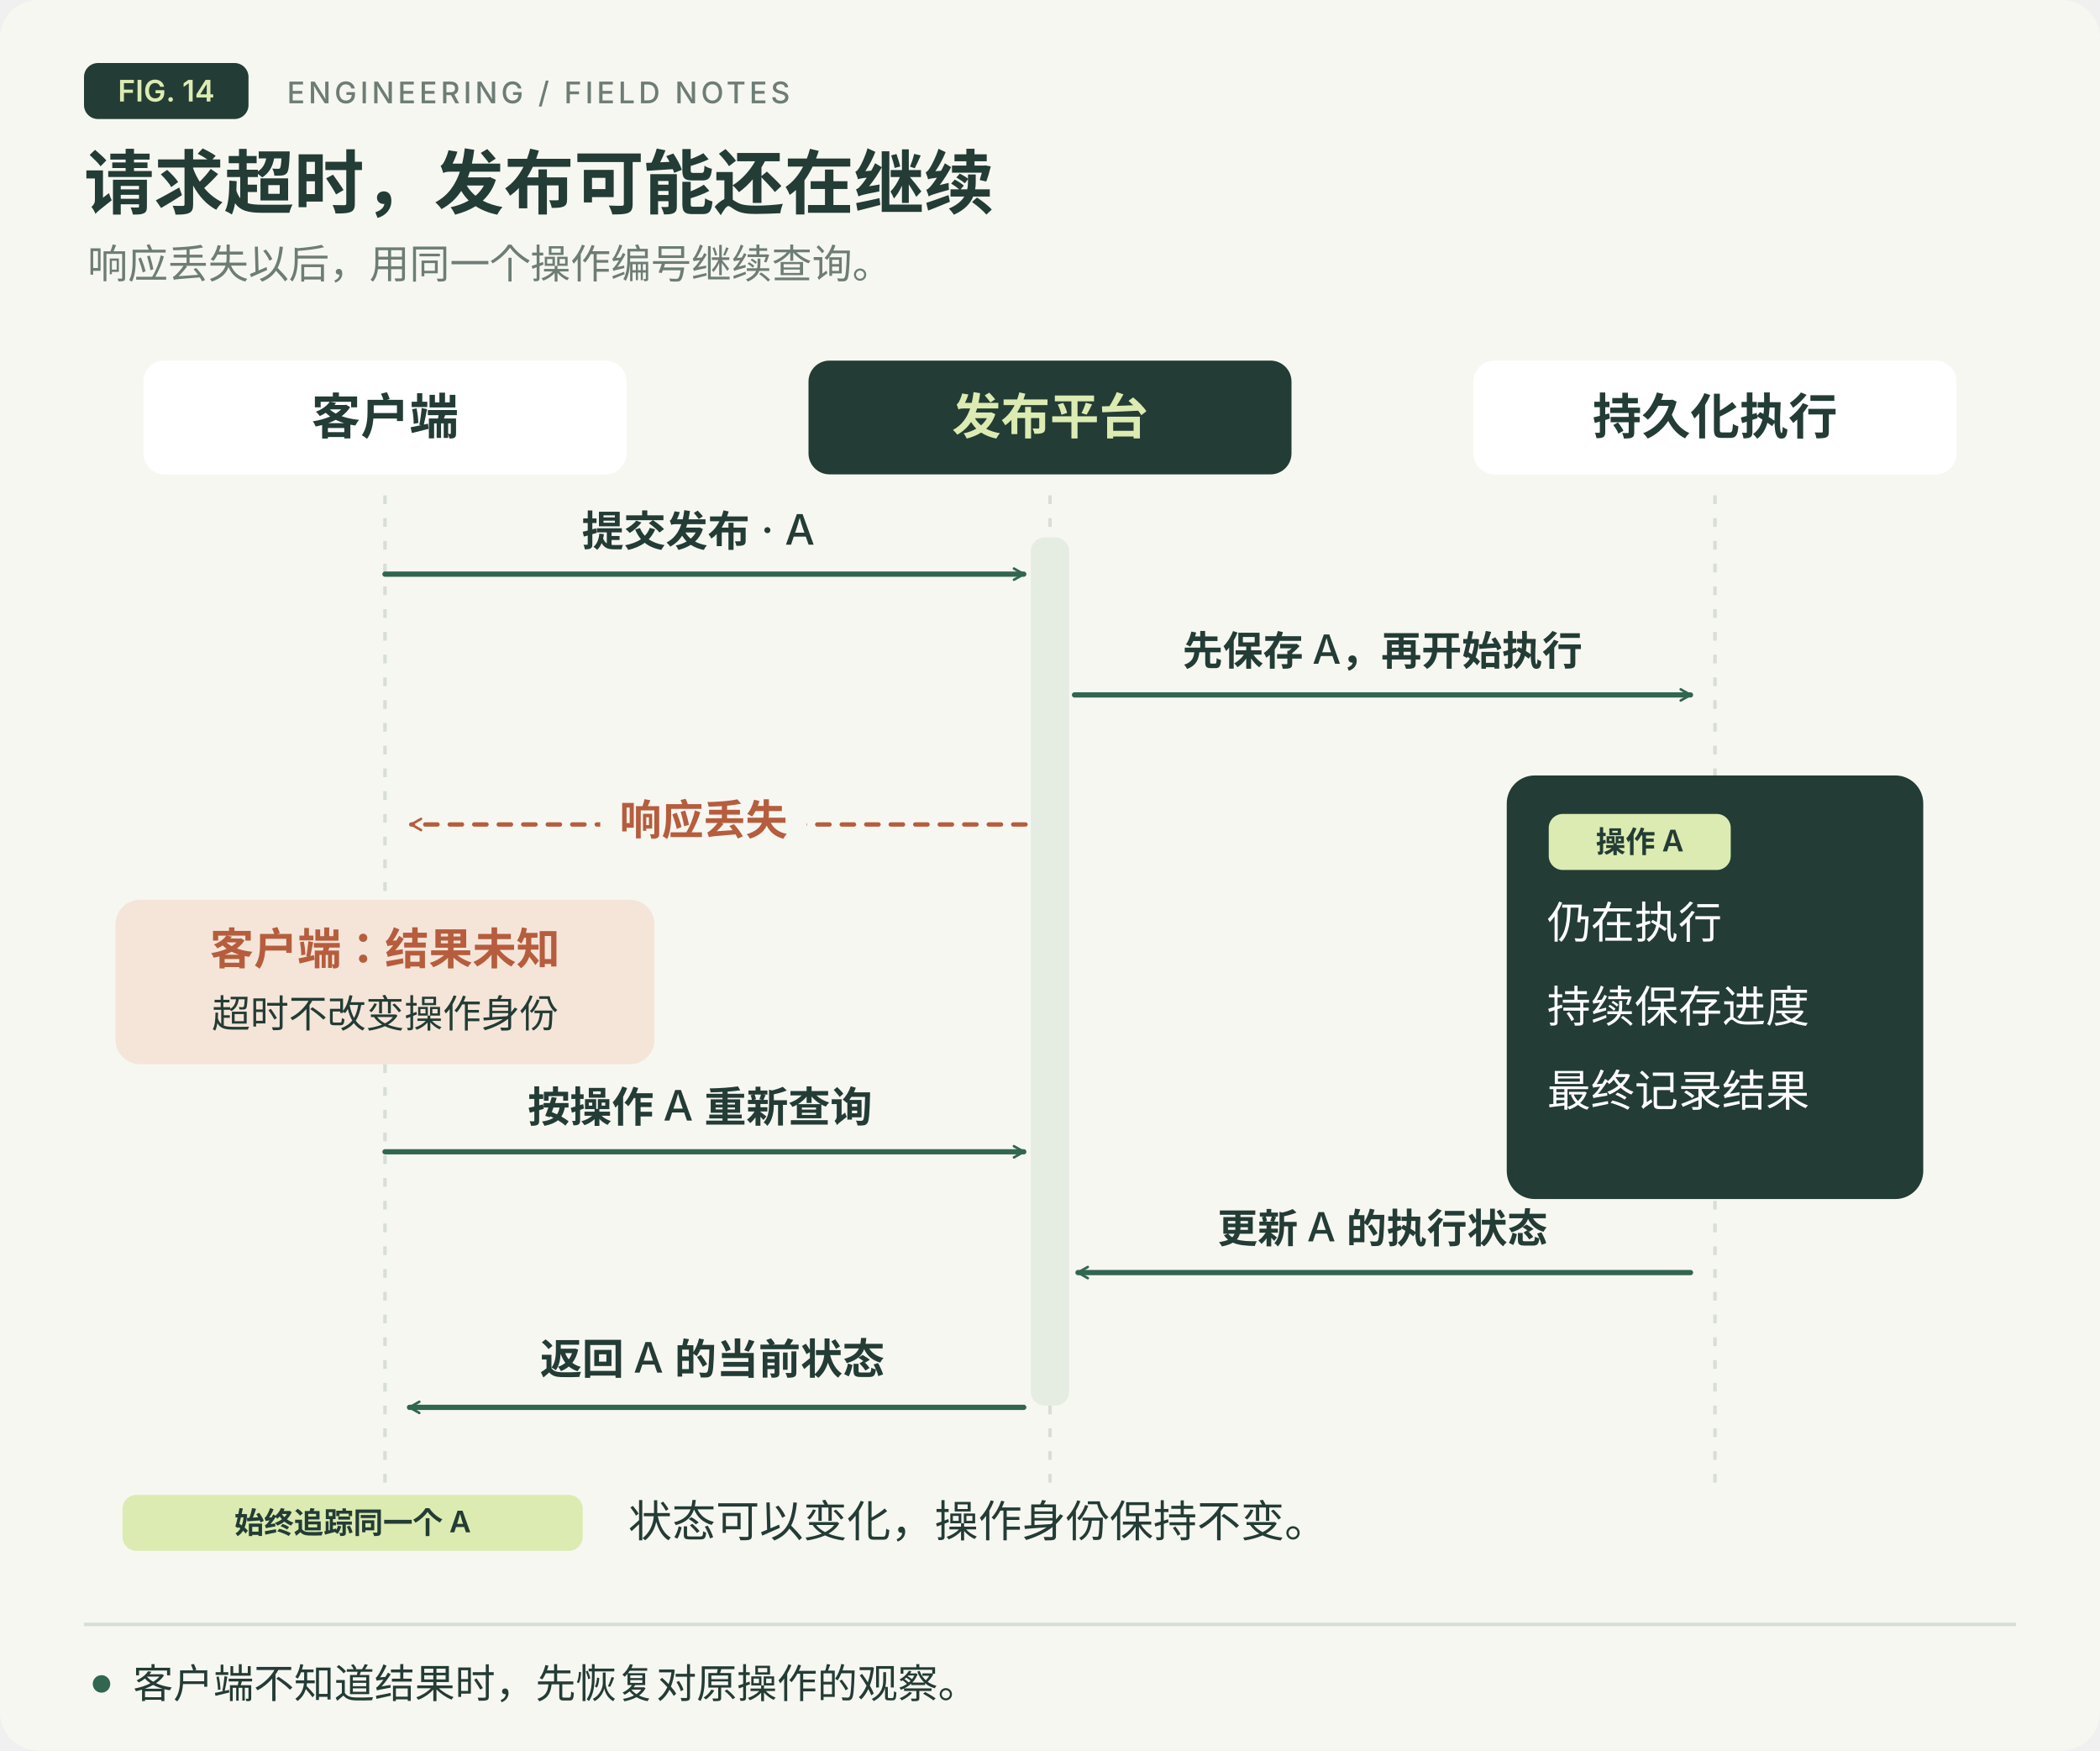
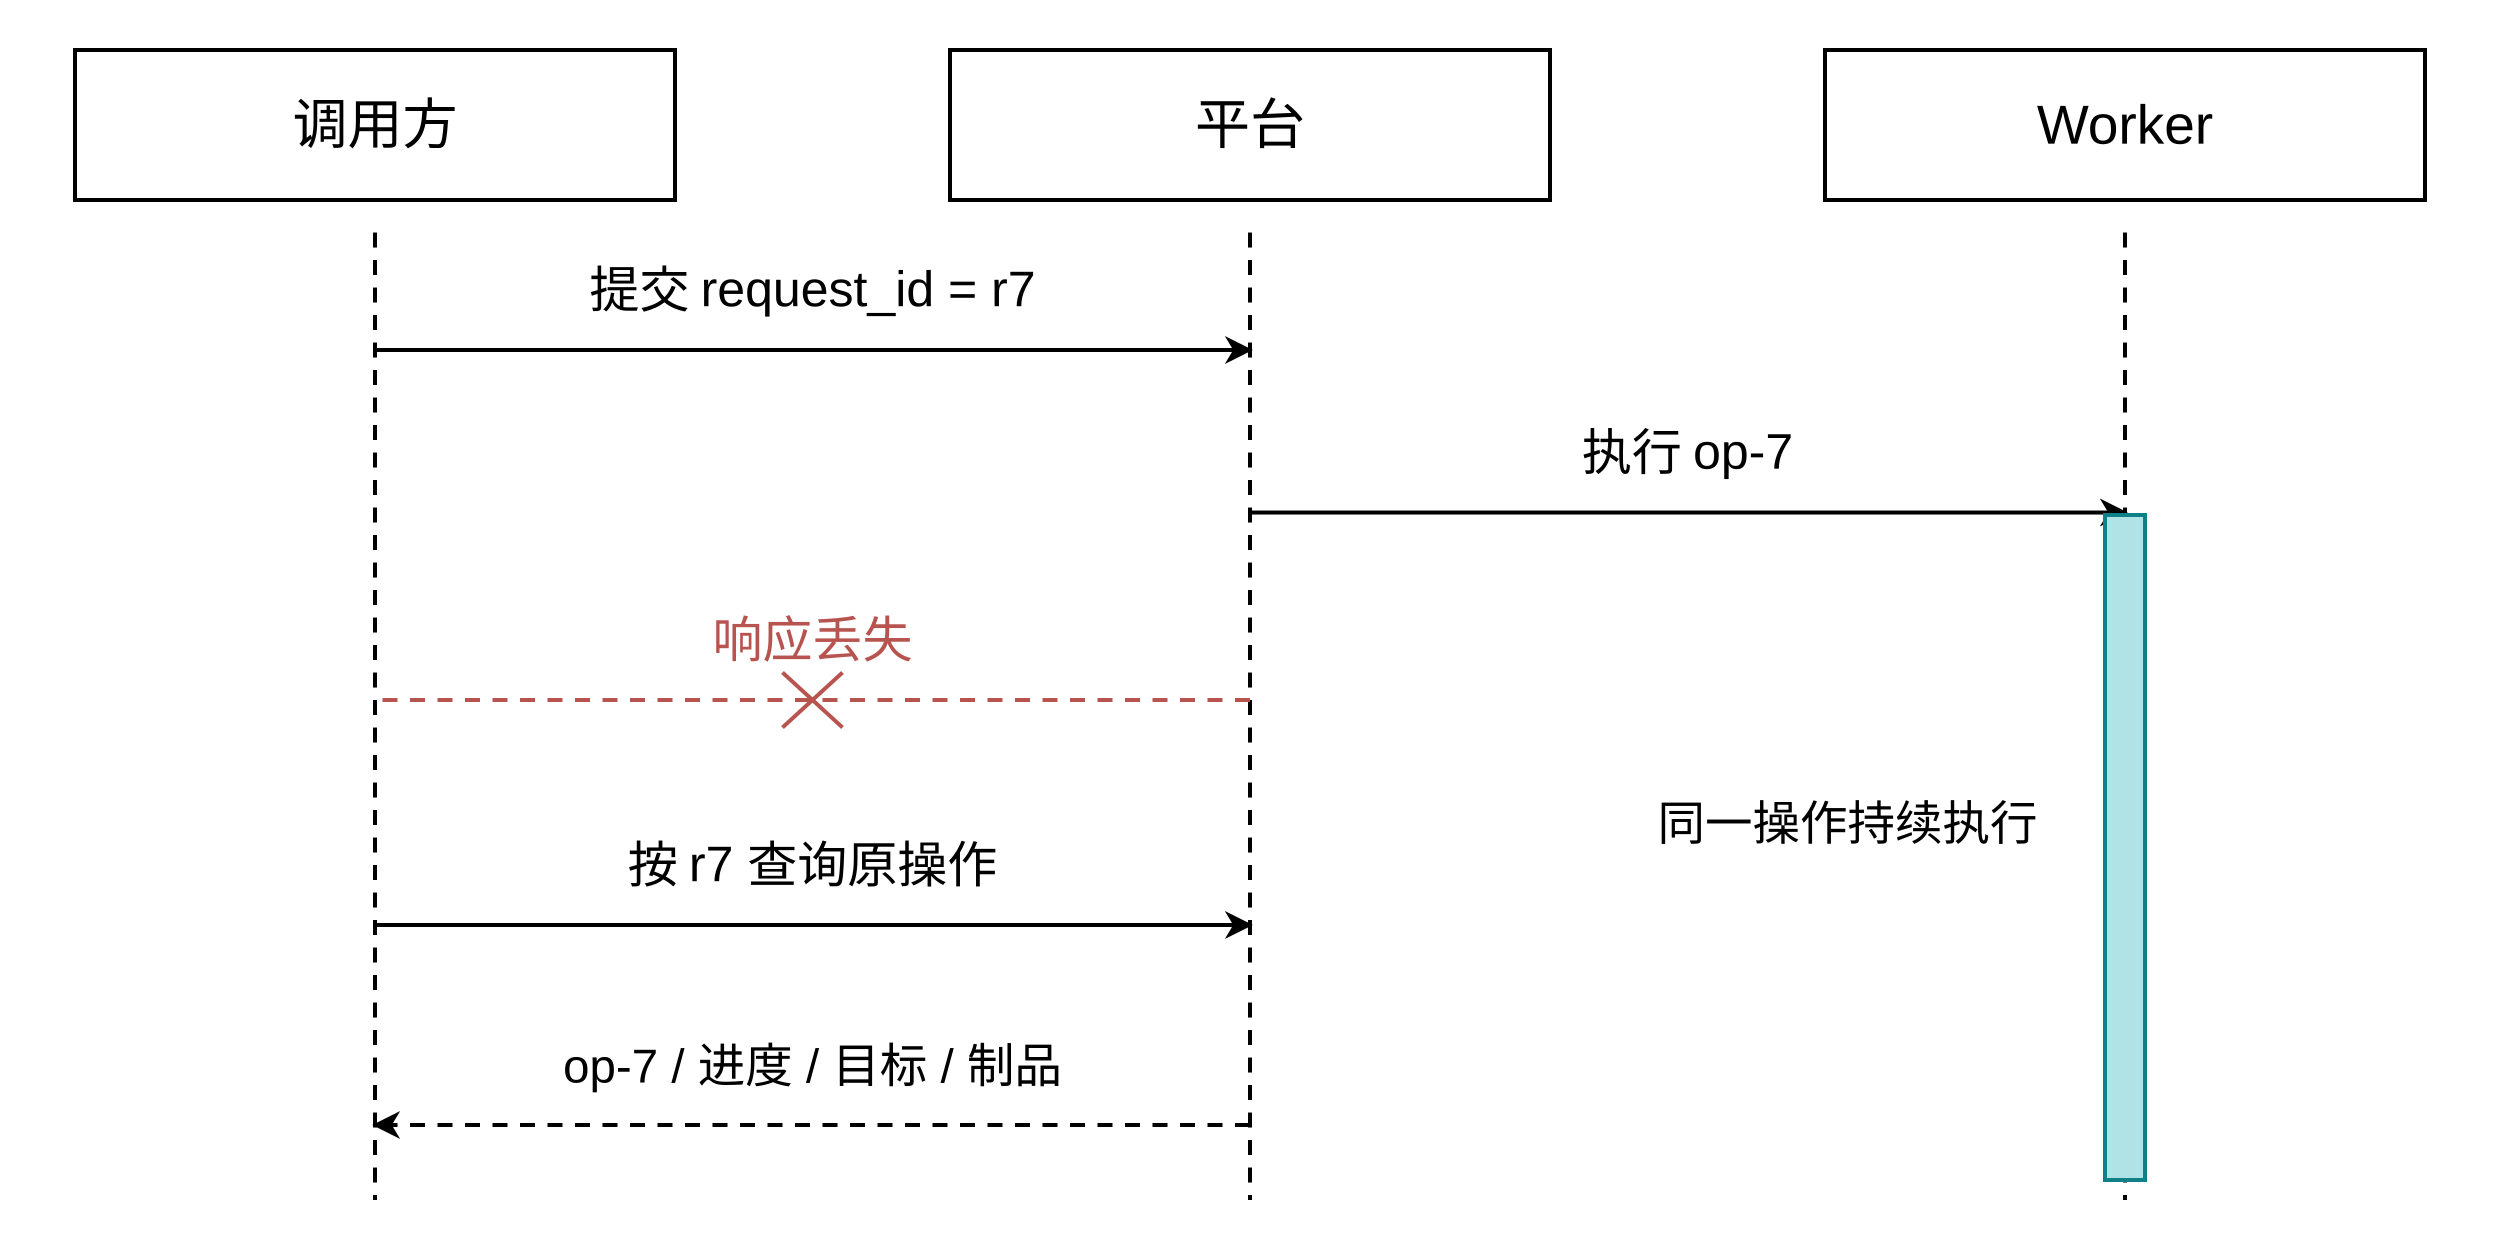
- <svg xmlns="http://www.w3.org/2000/svg" width="1200" height="1000" viewBox="0 0 1200 1000" role="img" aria-labelledby="rdfig-09-title rdfig-09-desc" font-family="-apple-system,BlinkMacSystemFont,'PingFang SC','Microsoft YaHei',sans-serif">
+ <svg xmlns="http://www.w3.org/2000/svg" width="1000" height="500" viewBox="0 0 1000 500" role="img" aria-labelledby="title" font-family="Arial,Helvetica,PingFang SC,Microsoft YaHei,sans-serif">
  <defs>
-     <marker id="rdfig-09-arrow" viewBox="0 0 10 10" refX="8" refY="5" markerWidth="8" markerHeight="8" orient="auto-start-reverse" markerUnits="userSpaceOnUse">
-       <path d="M 1 1 L 8 5 L 1 9" fill="none" stroke="#316650" stroke-width="1.8" stroke-linecap="round" stroke-linejoin="round" />
-     </marker>
-     <marker id="rdfig-09-warm" viewBox="0 0 10 10" refX="8" refY="5" markerWidth="8" markerHeight="8" orient="auto-start-reverse" markerUnits="userSpaceOnUse">
-       <path d="M 1 1 L 8 5 L 1 9" fill="none" stroke="#B65D3D" stroke-width="1.8" stroke-linecap="round" stroke-linejoin="round" />
+     <marker id="arrow" viewBox="0 0 10 10" refX="9" refY="5" markerWidth="7" markerHeight="7" orient="auto-start-reverse">
+       <path d="M0 0 L10 5 L0 10 L3 5Z" fill="#000" />
    </marker>
  </defs>
-   <rect width="1200" height="1000" rx="22" fill="#F7F7F2" />
-   <rect x="48" y="36" width="94" height="32" rx="8" fill="#233C35" stroke="none" stroke-width="1" />
-   <text x="95" y="58" fill="#DCEBB1" font-size="17" font-weight="600" text-anchor="middle">FIG. 14</text>
-   <text x="164" y="59" fill="#6D7D75" font-size="17" font-weight="500" text-anchor="start" letter-spacing="2">ENGINEERING / FIELD NOTES</text>
-   <text x="48" y="119" fill="#233C35" font-size="40" font-weight="650" text-anchor="start">请求超时，发布可能还在继续</text>
-   <text x="50" y="159" fill="#6D7D75" font-size="23" font-weight="400" text-anchor="start">响应丢失以后，用同一个操作编号继续查询。</text>
-   <rect x="82" y="206" width="276" height="65" rx="12" fill="#FFFFFF" stroke="none" stroke-width="1" />
-   <text x="220" y="248" fill="#233C35" font-size="28" font-weight="650" text-anchor="middle">客户端</text>
-   <line x1="220" y1="283" x2="220" y2="849" stroke="#D7DED5" stroke-width="2" stroke-dasharray="5 8" />
-   <rect x="462" y="206" width="276" height="65" rx="12" fill="#233C35" stroke="none" stroke-width="1" />
-   <text x="600" y="248" fill="#DCEBB1" font-size="28" font-weight="650" text-anchor="middle">发布平台</text>
-   <line x1="600" y1="283" x2="600" y2="849" stroke="#D7DED5" stroke-width="2" stroke-dasharray="5 8" />
-   <rect x="842" y="206" width="276" height="65" rx="12" fill="#FFFFFF" stroke="none" stroke-width="1" />
-   <text x="980" y="248" fill="#233C35" font-size="28" font-weight="650" text-anchor="middle">持久化执行</text>
-   <line x1="980" y1="283" x2="980" y2="849" stroke="#D7DED5" stroke-width="2" stroke-dasharray="5 8" />
-   <rect x="589" y="307" width="22" height="496" rx="8" fill="#E5EDE2" stroke="none" stroke-width="1" />
-   <path d="M 220 328 H 585" fill="none" stroke="#316650" stroke-width="3" stroke-linecap="round" stroke-linejoin="round" marker-end="url(#rdfig-09-arrow)" />
-   <text x="399" y="312" fill="#233C35" font-size="24" font-weight="550" text-anchor="middle">提交发布 · A</text>
-   <path d="M 614 397 H 966" fill="none" stroke="#316650" stroke-width="3" stroke-linecap="round" stroke-linejoin="round" marker-end="url(#rdfig-09-arrow)" />
-   <text x="790" y="380" fill="#233C35" font-size="23" font-weight="550" text-anchor="middle">先保存 A，再开始执行</text>
-   <path d="M 586 471 H 235" fill="none" stroke="#B65D3D" stroke-width="2.5" stroke-linecap="round" stroke-linejoin="round" marker-end="url(#rdfig-09-warm)" stroke-dasharray="7 7" />
-   <rect x="343" y="450" width="118" height="38" rx="5" fill="#F7F7F2" stroke="none" stroke-width="1" />
-   <text x="402" y="477" fill="#B65D3D" font-size="24" font-weight="600" text-anchor="middle">响应丢失</text>
-   <rect x="66" y="514" width="308" height="94" rx="14" fill="#F5E5D9" stroke="none" stroke-width="1" />
-   <text x="220" y="551" fill="#B65D3D" font-size="25" font-weight="650" text-anchor="middle">客户端：结果未知</text>
-   <text x="220" y="587" fill="#233C35" font-size="22" font-weight="400" text-anchor="middle">超时不改变操作身份</text>
-   <rect x="861" y="443" width="238" height="242" rx="16" fill="#233C35" stroke="none" stroke-width="1" />
-   <rect x="885" y="465" width="104" height="32" rx="8" fill="#DCEBB1" stroke="none" stroke-width="1" />
-   <text x="937" y="487" fill="#233C35" font-size="17" font-weight="600" text-anchor="middle">操作 A</text>
-   <text x="884" y="536" fill="#FFFFFF" font-size="25" font-weight="500" text-anchor="start">仍在执行</text>
-   <text x="884" y="584" fill="#FFFFFF" font-size="25" font-weight="500" text-anchor="start">持续保存进度</text>
-   <text x="884" y="632" fill="#FFFFFF" font-size="25" font-weight="500" text-anchor="start">最终记录结果</text>
-   <path d="M 220 658 H 585" fill="none" stroke="#316650" stroke-width="3" stroke-linecap="round" stroke-linejoin="round" marker-end="url(#rdfig-09-arrow)" />
-   <text x="400" y="641" fill="#233C35" font-size="24" font-weight="550" text-anchor="middle">按操作 A 重新查询</text>
-   <path d="M 966 727 H 616" fill="none" stroke="#316650" stroke-width="3" stroke-linecap="round" stroke-linejoin="round" marker-end="url(#rdfig-09-arrow)" />
-   <text x="790" y="710" fill="#233C35" font-size="23" font-weight="550" text-anchor="middle">更新 A 的执行状态</text>
-   <path d="M 585 804 H 234" fill="none" stroke="#316650" stroke-width="3" stroke-linecap="round" stroke-linejoin="round" marker-end="url(#rdfig-09-arrow)" />
-   <text x="407" y="785" fill="#233C35" font-size="24" font-weight="550" text-anchor="middle">返回 A 的当前状态</text>
-   <rect x="70" y="854" width="263" height="32" rx="8" fill="#DCEBB1" stroke="none" stroke-width="1" />
-   <text x="201.5" y="876" fill="#233C35" font-size="17" font-weight="600" text-anchor="middle">始终追踪同一个 A</text>
-   <text x="359" y="878" fill="#233C35" font-size="25" font-weight="500" text-anchor="start">状态可以变化，操作身份保持不变。</text>
-   <line x1="48" y1="928" x2="1152" y2="928" stroke="#D7DED5" stroke-width="2" />
-   <circle cx="58" cy="962" r="5" fill="#316650" stroke="none" stroke-width="1" />
-   <text x="76" y="970" fill="#233C35" font-size="23" font-weight="500" text-anchor="start">客户端不知道结果时，先恢复对原操作的观察。</text>
+   <rect width="1000" height="500" fill="#fff" />
+   <g data-node="30,20,240,60">
+     <rect x="30" y="20" width="240" height="60" fill="#ffffff" stroke="#000000" stroke-width="1.6" />
+     <text x="150.0" y="57.48" text-anchor="middle" font-size="22" font-weight="400" fill="#000">调用方</text>
+   </g>
+   <path d="M150 93 V480" fill="none" stroke="#000" stroke-width="1.6" stroke-linejoin="round" stroke-dasharray="6 5" />
+   <g data-node="380,20,240,60">
+     <rect x="380" y="20" width="240" height="60" fill="#ffffff" stroke="#000000" stroke-width="1.6" />
+     <text x="500.0" y="57.48" text-anchor="middle" font-size="22" font-weight="400" fill="#000">平台</text>
+   </g>
+   <path d="M500 93 V480" fill="none" stroke="#000" stroke-width="1.6" stroke-linejoin="round" stroke-dasharray="6 5" />
+   <g data-node="730,20,240,60">
+     <rect x="730" y="20" width="240" height="60" fill="#ffffff" stroke="#000000" stroke-width="1.6" />
+     <text x="850.0" y="57.48" text-anchor="middle" font-size="22" font-weight="400" fill="#000">Worker</text>
+   </g>
+   <path d="M850 93 V480" fill="none" stroke="#000" stroke-width="1.6" stroke-linejoin="round" stroke-dasharray="6 5" />
+   <path d="M150 140 L500 140" fill="none" stroke="#000" stroke-width="1.6" stroke-linejoin="round" marker-end="url(#arrow)" />
+   <text x="325" y="123" text-anchor="middle" font-size="20" font-weight="400" fill="#000">提交 request_id = r7</text>
+   <path d="M500 205 L850 205" fill="none" stroke="#000" stroke-width="1.6" stroke-linejoin="round" marker-end="url(#arrow)" />
+   <text x="675" y="188" text-anchor="middle" font-size="20" font-weight="400" fill="#000">执行 op-7</text>
+   <rect x="842" y="206" width="16" height="266" fill="#b0e3e6" stroke="#0e8088" stroke-width="1.6" />
+   <path d="M500 280 H150" fill="none" stroke="#b85450" stroke-width="1.6" stroke-linejoin="round" stroke-dasharray="6 5" />
+   <text x="325" y="263" text-anchor="middle" font-size="20" font-weight="400" fill="#b85450">响应丢失</text>
+   <path d="M313 269 L337 291 M337 269 L313 291" fill="none" stroke="#b85450" stroke-width="1.6" stroke-linejoin="round" />
+   <path d="M150 370 L500 370" fill="none" stroke="#000" stroke-width="1.6" stroke-linejoin="round" marker-end="url(#arrow)" />
+   <text x="325" y="353" text-anchor="middle" font-size="20" font-weight="400" fill="#000">按 r7 查询原操作</text>
+   <path d="M500 450 L150 450" fill="none" stroke="#000" stroke-width="1.6" stroke-linejoin="round" marker-end="url(#arrow)" stroke-dasharray="6 5" />
+   <text x="325" y="433" text-anchor="middle" font-size="19" font-weight="400" fill="#000">op-7 / 进度 / 目标 / 制品</text>
+   <text x="739" y="336" text-anchor="middle" font-size="19" font-weight="400" fill="#000">同一操作持续执行</text>
</svg>
